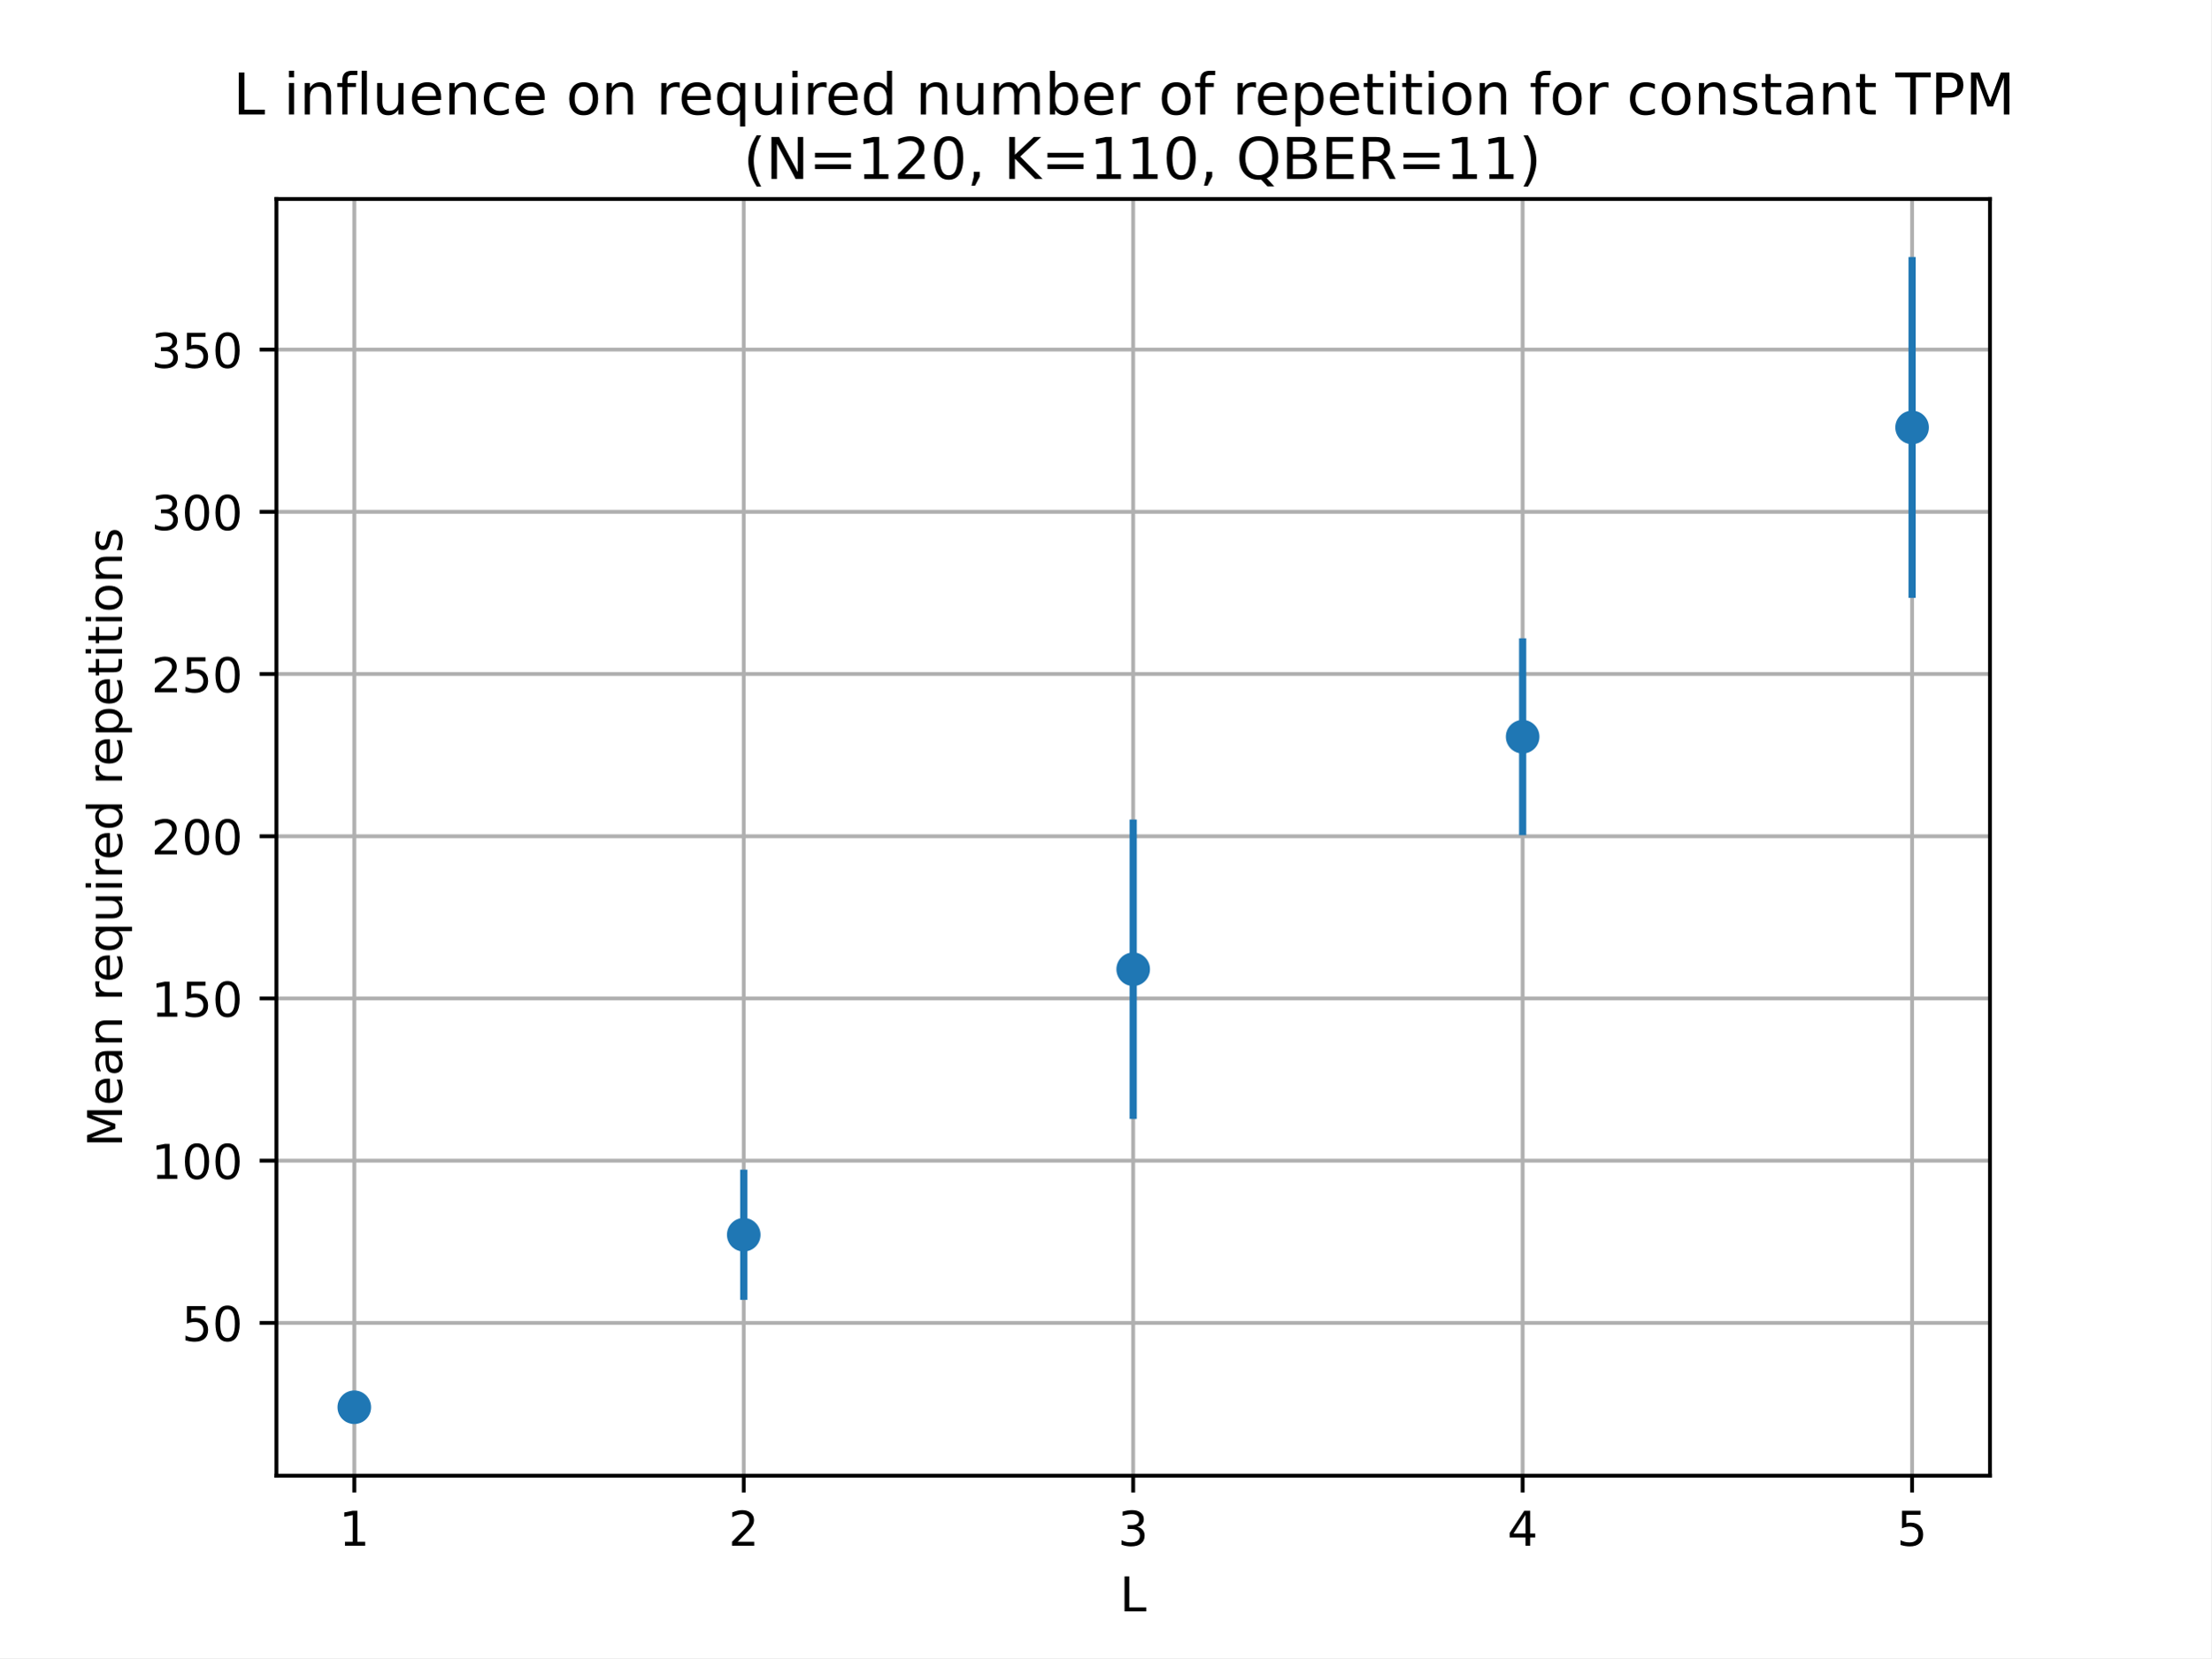
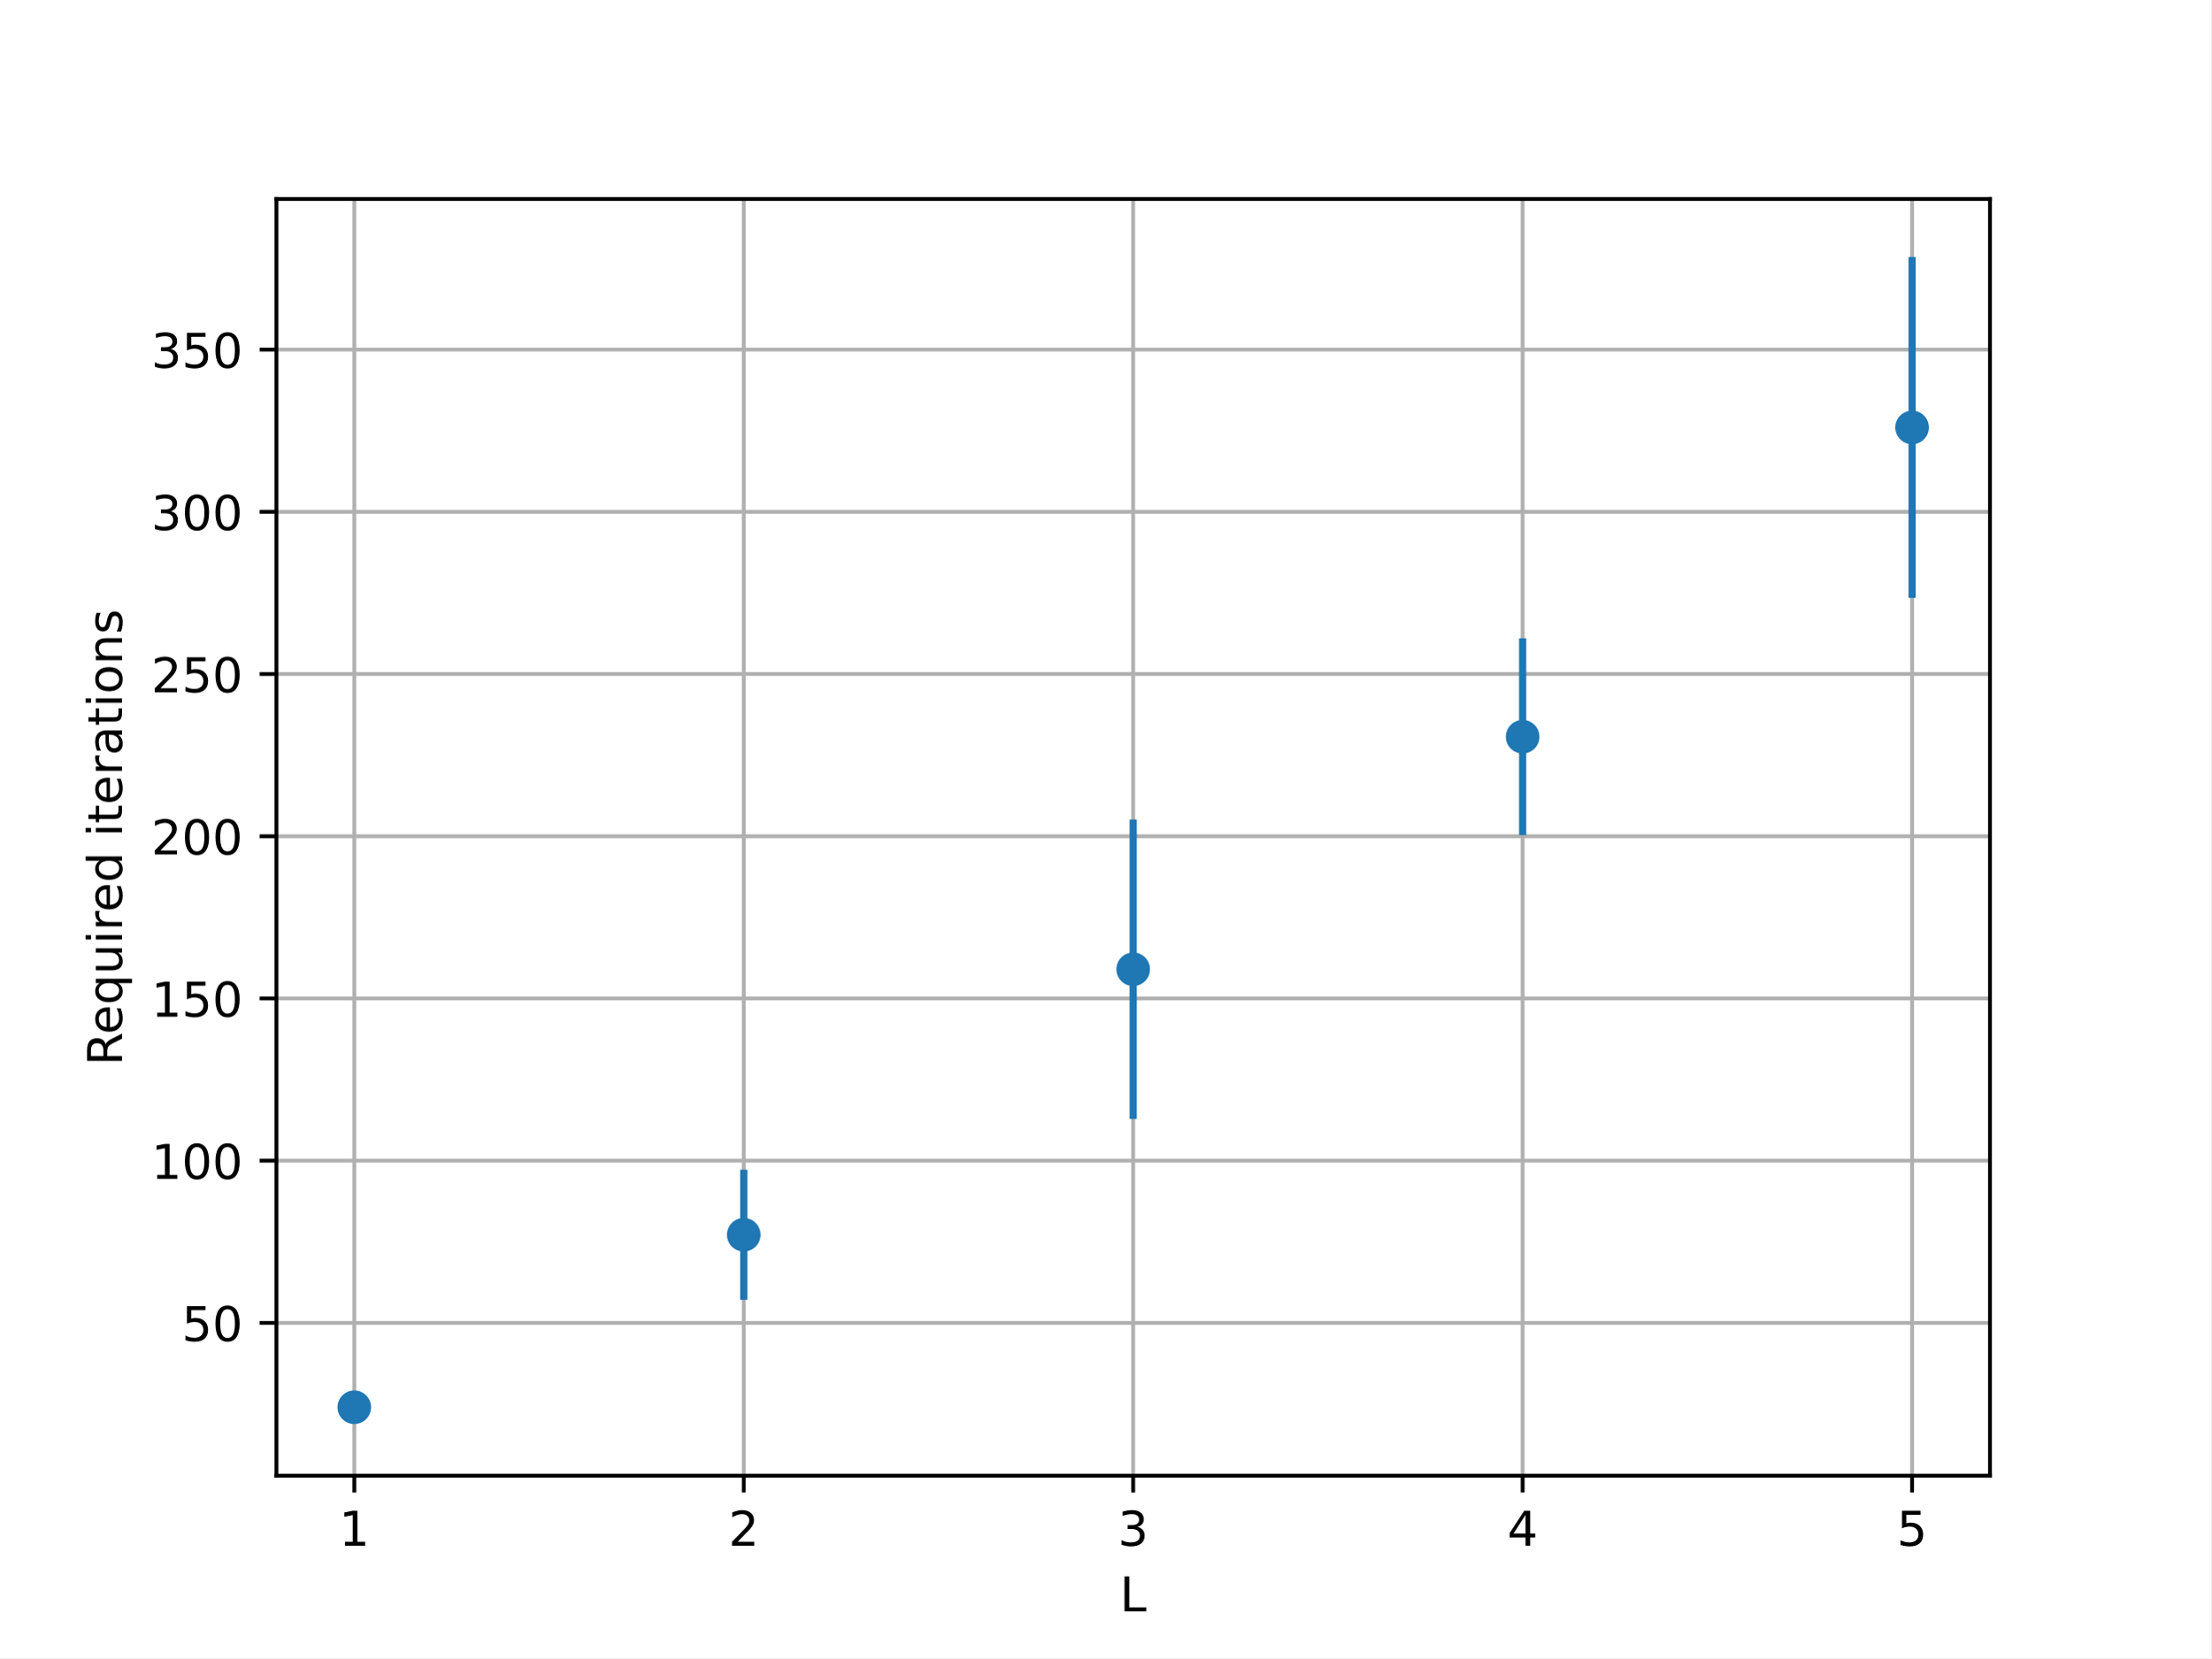
<svg xmlns="http://www.w3.org/2000/svg" xmlns:xlink="http://www.w3.org/1999/xlink" width="460.8pt" height="345.6pt" viewBox="0 0 460.8 345.6" version="1.1">
  <defs>
    <style type="text/css">*{stroke-linejoin: round; stroke-linecap: butt}</style>
  </defs>
  <g id="figure_1">
    <g id="patch_1">
      <path d="M 0 345.6  L 460.8 345.6  L 460.8 0  L 0 0  z " style="fill: #ffffff" />
    </g>
    <g id="axes_1">
      <g id="patch_2">
        <path d="M 57.6 307.584  L 414.72 307.584  L 414.72 41.472  L 57.6 41.472  z " style="fill: #ffffff" />
      </g>
      <g id="matplotlib.axis_1">
        <g id="xtick_1">
          <g id="line2d_1">
-             <path d="M 73.833 307.584  L 73.833 41.472  " clip-path="url(#p31b4a64443)" style="fill: none; stroke: #b0b0b0; stroke-width: 0.8; stroke-linecap: square" />
+             <path d="M 73.833 307.584  L 73.833 41.472  " clip-path="url(#pf24ffb2726)" style="fill: none; stroke: #b0b0b0; stroke-width: 0.8; stroke-linecap: square" />
          </g>
          <g id="line2d_2">
            <defs>
-               <path id="m2c2aa62667" d="M 0 0  L 0 3.5  " style="stroke: #000000; stroke-width: 0.8" />
+               <path id="mcc4c181a93" d="M 0 0  L 0 3.5  " style="stroke: #000000; stroke-width: 0.8" />
            </defs>
            <g>
-               <use xlink:href="#m2c2aa62667" x="73.833" y="307.584" style="stroke: #000000; stroke-width: 0.8" />
+               <use xlink:href="#mcc4c181a93" x="73.833" y="307.584" style="stroke: #000000; stroke-width: 0.8" />
            </g>
          </g>
          <g id="text_1">
            <g transform="translate(70.65148 322.1824)scale(0.1 -0.1)">
              <defs>
                <path id="DejaVuSans-31" d="M 794 531  L 1825 531  L 1825 4091  L 703 3866  L 703 4441  L 1819 4666  L 2450 4666  L 2450 531  L 3481 531  L 3481 0  L 794 0  L 794 531  z " transform="scale(0.015625)" />
              </defs>
              <use xlink:href="#DejaVuSans-31" />
            </g>
          </g>
        </g>
        <g id="xtick_2">
          <g id="line2d_3">
-             <path d="M 154.996 307.584  L 154.996 41.472  " clip-path="url(#p31b4a64443)" style="fill: none; stroke: #b0b0b0; stroke-width: 0.8; stroke-linecap: square" />
+             <path d="M 154.996 307.584  L 154.996 41.472  " clip-path="url(#pf24ffb2726)" style="fill: none; stroke: #b0b0b0; stroke-width: 0.8; stroke-linecap: square" />
          </g>
          <g id="line2d_4">
            <g>
-               <use xlink:href="#m2c2aa62667" x="154.996" y="307.584" style="stroke: #000000; stroke-width: 0.8" />
+               <use xlink:href="#mcc4c181a93" x="154.996" y="307.584" style="stroke: #000000; stroke-width: 0.8" />
            </g>
          </g>
          <g id="text_2">
            <g transform="translate(151.8151 322.1824)scale(0.1 -0.1)">
              <defs>
                <path id="DejaVuSans-32" d="M 1228 531  L 3431 531  L 3431 0  L 469 0  L 469 531  Q 828 903 1448 1529  Q 2069 2156 2228 2338  Q 2531 2678 2651 2914  Q 2772 3150 2772 3378  Q 2772 3750 2511 3984  Q 2250 4219 1831 4219  Q 1534 4219 1204 4116  Q 875 4013 500 3803  L 500 4441  Q 881 4594 1212 4672  Q 1544 4750 1819 4750  Q 2544 4750 2975 4387  Q 3406 4025 3406 3419  Q 3406 3131 3298 2873  Q 3191 2616 2906 2266  Q 2828 2175 2409 1742  Q 1991 1309 1228 531  z " transform="scale(0.015625)" />
              </defs>
              <use xlink:href="#DejaVuSans-32" />
            </g>
          </g>
        </g>
        <g id="xtick_3">
          <g id="line2d_5">
-             <path d="M 236.16 307.584  L 236.16 41.472  " clip-path="url(#p31b4a64443)" style="fill: none; stroke: #b0b0b0; stroke-width: 0.8; stroke-linecap: square" />
+             <path d="M 236.16 307.584  L 236.16 41.472  " clip-path="url(#pf24ffb2726)" style="fill: none; stroke: #b0b0b0; stroke-width: 0.8; stroke-linecap: square" />
          </g>
          <g id="line2d_6">
            <g>
-               <use xlink:href="#m2c2aa62667" x="236.16" y="307.584" style="stroke: #000000; stroke-width: 0.8" />
+               <use xlink:href="#mcc4c181a93" x="236.16" y="307.584" style="stroke: #000000; stroke-width: 0.8" />
            </g>
          </g>
          <g id="text_3">
            <g transform="translate(232.9787 322.1824)scale(0.1 -0.1)">
              <defs>
                <path id="DejaVuSans-33" d="M 2597 2516  Q 3050 2419 3304 2112  Q 3559 1806 3559 1356  Q 3559 666 3084 287  Q 2609 -91 1734 -91  Q 1441 -91 1130 -33  Q 819 25 488 141  L 488 750  Q 750 597 1062 519  Q 1375 441 1716 441  Q 2309 441 2620 675  Q 2931 909 2931 1356  Q 2931 1769 2642 2001  Q 2353 2234 1838 2234  L 1294 2234  L 1294 2753  L 1863 2753  Q 2328 2753 2575 2939  Q 2822 3125 2822 3475  Q 2822 3834 2567 4026  Q 2313 4219 1838 4219  Q 1578 4219 1281 4162  Q 984 4106 628 3988  L 628 4550  Q 988 4650 1302 4700  Q 1616 4750 1894 4750  Q 2613 4750 3031 4423  Q 3450 4097 3450 3541  Q 3450 3153 3228 2886  Q 3006 2619 2597 2516  z " transform="scale(0.015625)" />
              </defs>
              <use xlink:href="#DejaVuSans-33" />
            </g>
          </g>
        </g>
        <g id="xtick_4">
          <g id="line2d_7">
-             <path d="M 317.324 307.584  L 317.324 41.472  " clip-path="url(#p31b4a64443)" style="fill: none; stroke: #b0b0b0; stroke-width: 0.8; stroke-linecap: square" />
+             <path d="M 317.324 307.584  L 317.324 41.472  " clip-path="url(#pf24ffb2726)" style="fill: none; stroke: #b0b0b0; stroke-width: 0.8; stroke-linecap: square" />
          </g>
          <g id="line2d_8">
            <g>
-               <use xlink:href="#m2c2aa62667" x="317.324" y="307.584" style="stroke: #000000; stroke-width: 0.8" />
+               <use xlink:href="#mcc4c181a93" x="317.324" y="307.584" style="stroke: #000000; stroke-width: 0.8" />
            </g>
          </g>
          <g id="text_4">
            <g transform="translate(314.1424 322.1824)scale(0.1 -0.1)">
              <defs>
                <path id="DejaVuSans-34" d="M 2419 4116  L 825 1625  L 2419 1625  L 2419 4116  z M 2253 4666  L 3047 4666  L 3047 1625  L 3713 1625  L 3713 1100  L 3047 1100  L 3047 0  L 2419 0  L 2419 1100  L 313 1100  L 313 1709  L 2253 4666  z " transform="scale(0.015625)" />
              </defs>
              <use xlink:href="#DejaVuSans-34" />
            </g>
          </g>
        </g>
        <g id="xtick_5">
          <g id="line2d_9">
-             <path d="M 398.487 307.584  L 398.487 41.472  " clip-path="url(#p31b4a64443)" style="fill: none; stroke: #b0b0b0; stroke-width: 0.8; stroke-linecap: square" />
+             <path d="M 398.487 307.584  L 398.487 41.472  " clip-path="url(#pf24ffb2726)" style="fill: none; stroke: #b0b0b0; stroke-width: 0.8; stroke-linecap: square" />
          </g>
          <g id="line2d_10">
            <g>
-               <use xlink:href="#m2c2aa62667" x="398.487" y="307.584" style="stroke: #000000; stroke-width: 0.8" />
+               <use xlink:href="#mcc4c181a93" x="398.487" y="307.584" style="stroke: #000000; stroke-width: 0.8" />
            </g>
          </g>
          <g id="text_5">
            <g transform="translate(395.306 322.1824)scale(0.1 -0.1)">
              <defs>
                <path id="DejaVuSans-35" d="M 691 4666  L 3169 4666  L 3169 4134  L 1269 4134  L 1269 2991  Q 1406 3038 1543 3061  Q 1681 3084 1819 3084  Q 2600 3084 3056 2656  Q 3513 2228 3513 1497  Q 3513 744 3044 326  Q 2575 -91 1722 -91  Q 1428 -91 1123 -41  Q 819 9 494 109  L 494 744  Q 775 591 1075 516  Q 1375 441 1709 441  Q 2250 441 2565 725  Q 2881 1009 2881 1497  Q 2881 1984 2565 2268  Q 2250 2553 1709 2553  Q 1456 2553 1204 2497  Q 953 2441 691 2322  L 691 4666  z " transform="scale(0.015625)" />
              </defs>
              <use xlink:href="#DejaVuSans-35" />
            </g>
          </g>
        </g>
        <g id="text_6">
          <g transform="translate(233.3741 335.8606)scale(0.1 -0.1)">
            <defs>
              <path id="DejaVuSans-4c" d="M 628 4666  L 1259 4666  L 1259 531  L 3531 531  L 3531 0  L 628 0  L 628 4666  z " transform="scale(0.015625)" />
            </defs>
            <use xlink:href="#DejaVuSans-4c" />
          </g>
        </g>
      </g>
      <g id="matplotlib.axis_2">
        <g id="ytick_1">
          <g id="line2d_11">
-             <path d="M 57.6 275.732  L 414.72 275.732  " clip-path="url(#p31b4a64443)" style="fill: none; stroke: #b0b0b0; stroke-width: 0.8; stroke-linecap: square" />
+             <path d="M 57.6 275.732  L 414.72 275.732  " clip-path="url(#pf24ffb2726)" style="fill: none; stroke: #b0b0b0; stroke-width: 0.8; stroke-linecap: square" />
          </g>
          <g id="line2d_12">
            <defs>
-               <path id="m73353521d5" d="M 0 0  L -3.5 0  " style="stroke: #000000; stroke-width: 0.8" />
+               <path id="mb143ea17fd" d="M 0 0  L -3.5 0  " style="stroke: #000000; stroke-width: 0.8" />
            </defs>
            <g>
-               <use xlink:href="#m73353521d5" x="57.6" y="275.732" style="stroke: #000000; stroke-width: 0.8" />
+               <use xlink:href="#mb143ea17fd" x="57.6" y="275.732" style="stroke: #000000; stroke-width: 0.8" />
            </g>
          </g>
          <g id="text_7">
            <g transform="translate(37.875 279.5312)scale(0.1 -0.1)">
              <defs>
                <path id="DejaVuSans-30" d="M 2034 4250  Q 1547 4250 1301 3770  Q 1056 3291 1056 2328  Q 1056 1369 1301 889  Q 1547 409 2034 409  Q 2525 409 2770 889  Q 3016 1369 3016 2328  Q 3016 3291 2770 3770  Q 2525 4250 2034 4250  z M 2034 4750  Q 2819 4750 3233 4129  Q 3647 3509 3647 2328  Q 3647 1150 3233 529  Q 2819 -91 2034 -91  Q 1250 -91 836 529  Q 422 1150 422 2328  Q 422 3509 836 4129  Q 1250 4750 2034 4750  z " transform="scale(0.015625)" />
              </defs>
              <use xlink:href="#DejaVuSans-35" />
              <use xlink:href="#DejaVuSans-30" x="63.623" />
            </g>
          </g>
        </g>
        <g id="ytick_2">
          <g id="line2d_13">
-             <path d="M 57.6 241.92  L 414.72 241.92  " clip-path="url(#p31b4a64443)" style="fill: none; stroke: #b0b0b0; stroke-width: 0.8; stroke-linecap: square" />
+             <path d="M 57.6 241.92  L 414.72 241.92  " clip-path="url(#pf24ffb2726)" style="fill: none; stroke: #b0b0b0; stroke-width: 0.8; stroke-linecap: square" />
          </g>
          <g id="line2d_14">
            <g>
-               <use xlink:href="#m73353521d5" x="57.6" y="241.92" style="stroke: #000000; stroke-width: 0.8" />
+               <use xlink:href="#mb143ea17fd" x="57.6" y="241.92" style="stroke: #000000; stroke-width: 0.8" />
            </g>
          </g>
          <g id="text_8">
            <g transform="translate(31.5125 245.7193)scale(0.1 -0.1)">
              <use xlink:href="#DejaVuSans-31" />
              <use xlink:href="#DejaVuSans-30" x="63.623" />
              <use xlink:href="#DejaVuSans-30" x="127.246" />
            </g>
          </g>
        </g>
        <g id="ytick_3">
          <g id="line2d_15">
-             <path d="M 57.6 208.108  L 414.72 208.108  " clip-path="url(#p31b4a64443)" style="fill: none; stroke: #b0b0b0; stroke-width: 0.8; stroke-linecap: square" />
+             <path d="M 57.6 208.108  L 414.72 208.108  " clip-path="url(#pf24ffb2726)" style="fill: none; stroke: #b0b0b0; stroke-width: 0.8; stroke-linecap: square" />
          </g>
          <g id="line2d_16">
            <g>
-               <use xlink:href="#m73353521d5" x="57.6" y="208.108" style="stroke: #000000; stroke-width: 0.8" />
+               <use xlink:href="#mb143ea17fd" x="57.6" y="208.108" style="stroke: #000000; stroke-width: 0.8" />
            </g>
          </g>
          <g id="text_9">
            <g transform="translate(31.5125 211.9074)scale(0.1 -0.1)">
              <use xlink:href="#DejaVuSans-31" />
              <use xlink:href="#DejaVuSans-35" x="63.623" />
              <use xlink:href="#DejaVuSans-30" x="127.246" />
            </g>
          </g>
        </g>
        <g id="ytick_4">
          <g id="line2d_17">
-             <path d="M 57.6 174.296  L 414.72 174.296  " clip-path="url(#p31b4a64443)" style="fill: none; stroke: #b0b0b0; stroke-width: 0.8; stroke-linecap: square" />
+             <path d="M 57.6 174.296  L 414.72 174.296  " clip-path="url(#pf24ffb2726)" style="fill: none; stroke: #b0b0b0; stroke-width: 0.8; stroke-linecap: square" />
          </g>
          <g id="line2d_18">
            <g>
-               <use xlink:href="#m73353521d5" x="57.6" y="174.296" style="stroke: #000000; stroke-width: 0.8" />
+               <use xlink:href="#mb143ea17fd" x="57.6" y="174.296" style="stroke: #000000; stroke-width: 0.8" />
            </g>
          </g>
          <g id="text_10">
            <g transform="translate(31.5125 178.0955)scale(0.1 -0.1)">
              <use xlink:href="#DejaVuSans-32" />
              <use xlink:href="#DejaVuSans-30" x="63.623" />
              <use xlink:href="#DejaVuSans-30" x="127.246" />
            </g>
          </g>
        </g>
        <g id="ytick_5">
          <g id="line2d_19">
-             <path d="M 57.6 140.484  L 414.72 140.484  " clip-path="url(#p31b4a64443)" style="fill: none; stroke: #b0b0b0; stroke-width: 0.8; stroke-linecap: square" />
+             <path d="M 57.6 140.484  L 414.72 140.484  " clip-path="url(#pf24ffb2726)" style="fill: none; stroke: #b0b0b0; stroke-width: 0.8; stroke-linecap: square" />
          </g>
          <g id="line2d_20">
            <g>
-               <use xlink:href="#m73353521d5" x="57.6" y="140.484" style="stroke: #000000; stroke-width: 0.8" />
+               <use xlink:href="#mb143ea17fd" x="57.6" y="140.484" style="stroke: #000000; stroke-width: 0.8" />
            </g>
          </g>
          <g id="text_11">
            <g transform="translate(31.5125 144.2836)scale(0.1 -0.1)">
              <use xlink:href="#DejaVuSans-32" />
              <use xlink:href="#DejaVuSans-35" x="63.623" />
              <use xlink:href="#DejaVuSans-30" x="127.246" />
            </g>
          </g>
        </g>
        <g id="ytick_6">
          <g id="line2d_21">
-             <path d="M 57.6 106.673  L 414.72 106.673  " clip-path="url(#p31b4a64443)" style="fill: none; stroke: #b0b0b0; stroke-width: 0.8; stroke-linecap: square" />
+             <path d="M 57.6 106.673  L 414.72 106.673  " clip-path="url(#pf24ffb2726)" style="fill: none; stroke: #b0b0b0; stroke-width: 0.8; stroke-linecap: square" />
          </g>
          <g id="line2d_22">
            <g>
-               <use xlink:href="#m73353521d5" x="57.6" y="106.673" style="stroke: #000000; stroke-width: 0.8" />
+               <use xlink:href="#mb143ea17fd" x="57.6" y="106.673" style="stroke: #000000; stroke-width: 0.8" />
            </g>
          </g>
          <g id="text_12">
            <g transform="translate(31.5125 110.4717)scale(0.1 -0.1)">
              <use xlink:href="#DejaVuSans-33" />
              <use xlink:href="#DejaVuSans-30" x="63.623" />
              <use xlink:href="#DejaVuSans-30" x="127.246" />
            </g>
          </g>
        </g>
        <g id="ytick_7">
          <g id="line2d_23">
-             <path d="M 57.6 72.861  L 414.72 72.861  " clip-path="url(#p31b4a64443)" style="fill: none; stroke: #b0b0b0; stroke-width: 0.8; stroke-linecap: square" />
+             <path d="M 57.6 72.861  L 414.72 72.861  " clip-path="url(#pf24ffb2726)" style="fill: none; stroke: #b0b0b0; stroke-width: 0.8; stroke-linecap: square" />
          </g>
          <g id="line2d_24">
            <g>
-               <use xlink:href="#m73353521d5" x="57.6" y="72.861" style="stroke: #000000; stroke-width: 0.8" />
+               <use xlink:href="#mb143ea17fd" x="57.6" y="72.861" style="stroke: #000000; stroke-width: 0.8" />
            </g>
          </g>
          <g id="text_13">
            <g transform="translate(31.5125 76.65985)scale(0.1 -0.1)">
              <use xlink:href="#DejaVuSans-33" />
              <use xlink:href="#DejaVuSans-35" x="63.623" />
              <use xlink:href="#DejaVuSans-30" x="127.246" />
            </g>
          </g>
        </g>
        <g id="text_14">
-           <g transform="translate(25.43281 239.0764)rotate(-90)scale(0.1 -0.1)">
+           <g transform="translate(25.43281 222.096)rotate(-90)scale(0.1 -0.1)">
            <defs>
-               <path id="DejaVuSans-4d" d="M 628 4666  L 1569 4666  L 2759 1491  L 3956 4666  L 4897 4666  L 4897 0  L 4281 0  L 4281 4097  L 3078 897  L 2444 897  L 1241 4097  L 1241 0  L 628 0  L 628 4666  z " transform="scale(0.015625)" />
+               <path id="DejaVuSans-52" d="M 2841 2188  Q 3044 2119 3236 1894  Q 3428 1669 3622 1275  L 4263 0  L 3584 0  L 2988 1197  Q 2756 1666 2539 1819  Q 2322 1972 1947 1972  L 1259 1972  L 1259 0  L 628 0  L 628 4666  L 2053 4666  Q 2853 4666 3247 4331  Q 3641 3997 3641 3322  Q 3641 2881 3436 2590  Q 3231 2300 2841 2188  z M 1259 4147  L 1259 2491  L 2053 2491  Q 2509 2491 2742 2702  Q 2975 2913 2975 3322  Q 2975 3731 2742 3939  Q 2509 4147 2053 4147  L 1259 4147  z " transform="scale(0.015625)" />
              <path id="DejaVuSans-65" d="M 3597 1894  L 3597 1613  L 953 1613  Q 991 1019 1311 708  Q 1631 397 2203 397  Q 2534 397 2845 478  Q 3156 559 3463 722  L 3463 178  Q 3153 47 2828 -22  Q 2503 -91 2169 -91  Q 1331 -91 842 396  Q 353 884 353 1716  Q 353 2575 817 3079  Q 1281 3584 2069 3584  Q 2775 3584 3186 3129  Q 3597 2675 3597 1894  z M 3022 2063  Q 3016 2534 2758 2815  Q 2500 3097 2075 3097  Q 1594 3097 1305 2825  Q 1016 2553 972 2059  L 3022 2063  z " transform="scale(0.015625)" />
-               <path id="DejaVuSans-61" d="M 2194 1759  Q 1497 1759 1228 1600  Q 959 1441 959 1056  Q 959 750 1161 570  Q 1363 391 1709 391  Q 2188 391 2477 730  Q 2766 1069 2766 1631  L 2766 1759  L 2194 1759  z M 3341 1997  L 3341 0  L 2766 0  L 2766 531  Q 2569 213 2275 61  Q 1981 -91 1556 -91  Q 1019 -91 701 211  Q 384 513 384 1019  Q 384 1609 779 1909  Q 1175 2209 1959 2209  L 2766 2209  L 2766 2266  Q 2766 2663 2505 2880  Q 2244 3097 1772 3097  Q 1472 3097 1187 3025  Q 903 2953 641 2809  L 641 3341  Q 956 3463 1253 3523  Q 1550 3584 1831 3584  Q 2591 3584 2966 3190  Q 3341 2797 3341 1997  z " transform="scale(0.015625)" />
-               <path id="DejaVuSans-6e" d="M 3513 2113  L 3513 0  L 2938 0  L 2938 2094  Q 2938 2591 2744 2837  Q 2550 3084 2163 3084  Q 1697 3084 1428 2787  Q 1159 2491 1159 1978  L 1159 0  L 581 0  L 581 3500  L 1159 3500  L 1159 2956  Q 1366 3272 1645 3428  Q 1925 3584 2291 3584  Q 2894 3584 3203 3211  Q 3513 2838 3513 2113  z " transform="scale(0.015625)" />
-               <path id="DejaVuSans-20" transform="scale(0.015625)" />
-               <path id="DejaVuSans-72" d="M 2631 2963  Q 2534 3019 2420 3045  Q 2306 3072 2169 3072  Q 1681 3072 1420 2755  Q 1159 2438 1159 1844  L 1159 0  L 581 0  L 581 3500  L 1159 3500  L 1159 2956  Q 1341 3275 1631 3429  Q 1922 3584 2338 3584  Q 2397 3584 2469 3576  Q 2541 3569 2628 3553  L 2631 2963  z " transform="scale(0.015625)" />
              <path id="DejaVuSans-71" d="M 947 1747  Q 947 1113 1208 752  Q 1469 391 1925 391  Q 2381 391 2643 752  Q 2906 1113 2906 1747  Q 2906 2381 2643 2742  Q 2381 3103 1925 3103  Q 1469 3103 1208 2742  Q 947 2381 947 1747  z M 2906 525  Q 2725 213 2448 61  Q 2172 -91 1784 -91  Q 1150 -91 751 415  Q 353 922 353 1747  Q 353 2572 751 3078  Q 1150 3584 1784 3584  Q 2172 3584 2448 3432  Q 2725 3281 2906 2969  L 2906 3500  L 3481 3500  L 3481 -1331  L 2906 -1331  L 2906 525  z " transform="scale(0.015625)" />
              <path id="DejaVuSans-75" d="M 544 1381  L 544 3500  L 1119 3500  L 1119 1403  Q 1119 906 1312 657  Q 1506 409 1894 409  Q 2359 409 2629 706  Q 2900 1003 2900 1516  L 2900 3500  L 3475 3500  L 3475 0  L 2900 0  L 2900 538  Q 2691 219 2414 64  Q 2138 -91 1772 -91  Q 1169 -91 856 284  Q 544 659 544 1381  z M 1991 3584  L 1991 3584  z " transform="scale(0.015625)" />
              <path id="DejaVuSans-69" d="M 603 3500  L 1178 3500  L 1178 0  L 603 0  L 603 3500  z M 603 4863  L 1178 4863  L 1178 4134  L 603 4134  L 603 4863  z " transform="scale(0.015625)" />
+               <path id="DejaVuSans-72" d="M 2631 2963  Q 2534 3019 2420 3045  Q 2306 3072 2169 3072  Q 1681 3072 1420 2755  Q 1159 2438 1159 1844  L 1159 0  L 581 0  L 581 3500  L 1159 3500  L 1159 2956  Q 1341 3275 1631 3429  Q 1922 3584 2338 3584  Q 2397 3584 2469 3576  Q 2541 3569 2628 3553  L 2631 2963  z " transform="scale(0.015625)" />
              <path id="DejaVuSans-64" d="M 2906 2969  L 2906 4863  L 3481 4863  L 3481 0  L 2906 0  L 2906 525  Q 2725 213 2448 61  Q 2172 -91 1784 -91  Q 1150 -91 751 415  Q 353 922 353 1747  Q 353 2572 751 3078  Q 1150 3584 1784 3584  Q 2172 3584 2448 3432  Q 2725 3281 2906 2969  z M 947 1747  Q 947 1113 1208 752  Q 1469 391 1925 391  Q 2381 391 2643 752  Q 2906 1113 2906 1747  Q 2906 2381 2643 2742  Q 2381 3103 1925 3103  Q 1469 3103 1208 2742  Q 947 2381 947 1747  z " transform="scale(0.015625)" />
-               <path id="DejaVuSans-70" d="M 1159 525  L 1159 -1331  L 581 -1331  L 581 3500  L 1159 3500  L 1159 2969  Q 1341 3281 1617 3432  Q 1894 3584 2278 3584  Q 2916 3584 3314 3078  Q 3713 2572 3713 1747  Q 3713 922 3314 415  Q 2916 -91 2278 -91  Q 1894 -91 1617 61  Q 1341 213 1159 525  z M 3116 1747  Q 3116 2381 2855 2742  Q 2594 3103 2138 3103  Q 1681 3103 1420 2742  Q 1159 2381 1159 1747  Q 1159 1113 1420 752  Q 1681 391 2138 391  Q 2594 391 2855 752  Q 3116 1113 3116 1747  z " transform="scale(0.015625)" />
+               <path id="DejaVuSans-20" transform="scale(0.015625)" />
              <path id="DejaVuSans-74" d="M 1172 4494  L 1172 3500  L 2356 3500  L 2356 3053  L 1172 3053  L 1172 1153  Q 1172 725 1289 603  Q 1406 481 1766 481  L 2356 481  L 2356 0  L 1766 0  Q 1100 0 847 248  Q 594 497 594 1153  L 594 3053  L 172 3053  L 172 3500  L 594 3500  L 594 4494  L 1172 4494  z " transform="scale(0.015625)" />
+               <path id="DejaVuSans-61" d="M 2194 1759  Q 1497 1759 1228 1600  Q 959 1441 959 1056  Q 959 750 1161 570  Q 1363 391 1709 391  Q 2188 391 2477 730  Q 2766 1069 2766 1631  L 2766 1759  L 2194 1759  z M 3341 1997  L 3341 0  L 2766 0  L 2766 531  Q 2569 213 2275 61  Q 1981 -91 1556 -91  Q 1019 -91 701 211  Q 384 513 384 1019  Q 384 1609 779 1909  Q 1175 2209 1959 2209  L 2766 2209  L 2766 2266  Q 2766 2663 2505 2880  Q 2244 3097 1772 3097  Q 1472 3097 1187 3025  Q 903 2953 641 2809  L 641 3341  Q 956 3463 1253 3523  Q 1550 3584 1831 3584  Q 2591 3584 2966 3190  Q 3341 2797 3341 1997  z " transform="scale(0.015625)" />
              <path id="DejaVuSans-6f" d="M 1959 3097  Q 1497 3097 1228 2736  Q 959 2375 959 1747  Q 959 1119 1226 758  Q 1494 397 1959 397  Q 2419 397 2687 759  Q 2956 1122 2956 1747  Q 2956 2369 2687 2733  Q 2419 3097 1959 3097  z M 1959 3584  Q 2709 3584 3137 3096  Q 3566 2609 3566 1747  Q 3566 888 3137 398  Q 2709 -91 1959 -91  Q 1206 -91 779 398  Q 353 888 353 1747  Q 353 2609 779 3096  Q 1206 3584 1959 3584  z " transform="scale(0.015625)" />
+               <path id="DejaVuSans-6e" d="M 3513 2113  L 3513 0  L 2938 0  L 2938 2094  Q 2938 2591 2744 2837  Q 2550 3084 2163 3084  Q 1697 3084 1428 2787  Q 1159 2491 1159 1978  L 1159 0  L 581 0  L 581 3500  L 1159 3500  L 1159 2956  Q 1366 3272 1645 3428  Q 1925 3584 2291 3584  Q 2894 3584 3203 3211  Q 3513 2838 3513 2113  z " transform="scale(0.015625)" />
              <path id="DejaVuSans-73" d="M 2834 3397  L 2834 2853  Q 2591 2978 2328 3040  Q 2066 3103 1784 3103  Q 1356 3103 1142 2972  Q 928 2841 928 2578  Q 928 2378 1081 2264  Q 1234 2150 1697 2047  L 1894 2003  Q 2506 1872 2764 1633  Q 3022 1394 3022 966  Q 3022 478 2636 193  Q 2250 -91 1575 -91  Q 1294 -91 989 -36  Q 684 19 347 128  L 347 722  Q 666 556 975 473  Q 1284 391 1588 391  Q 1994 391 2212 530  Q 2431 669 2431 922  Q 2431 1156 2273 1281  Q 2116 1406 1581 1522  L 1381 1569  Q 847 1681 609 1914  Q 372 2147 372 2553  Q 372 3047 722 3315  Q 1072 3584 1716 3584  Q 2034 3584 2315 3537  Q 2597 3491 2834 3397  z " transform="scale(0.015625)" />
            </defs>
-             <use xlink:href="#DejaVuSans-4d" />
-             <use xlink:href="#DejaVuSans-65" x="86.279" />
-             <use xlink:href="#DejaVuSans-61" x="147.803" />
-             <use xlink:href="#DejaVuSans-6e" x="209.082" />
-             <use xlink:href="#DejaVuSans-20" x="272.461" />
-             <use xlink:href="#DejaVuSans-72" x="304.248" />
-             <use xlink:href="#DejaVuSans-65" x="343.111" />
-             <use xlink:href="#DejaVuSans-71" x="404.635" />
-             <use xlink:href="#DejaVuSans-75" x="468.111" />
-             <use xlink:href="#DejaVuSans-69" x="531.49" />
-             <use xlink:href="#DejaVuSans-72" x="559.273" />
-             <use xlink:href="#DejaVuSans-65" x="598.137" />
-             <use xlink:href="#DejaVuSans-64" x="659.66" />
-             <use xlink:href="#DejaVuSans-20" x="723.137" />
-             <use xlink:href="#DejaVuSans-72" x="754.924" />
-             <use xlink:href="#DejaVuSans-65" x="793.787" />
-             <use xlink:href="#DejaVuSans-70" x="855.311" />
-             <use xlink:href="#DejaVuSans-65" x="918.787" />
-             <use xlink:href="#DejaVuSans-74" x="980.311" />
-             <use xlink:href="#DejaVuSans-69" x="1019.52" />
-             <use xlink:href="#DejaVuSans-74" x="1047.303" />
-             <use xlink:href="#DejaVuSans-69" x="1086.512" />
-             <use xlink:href="#DejaVuSans-6f" x="1114.295" />
-             <use xlink:href="#DejaVuSans-6e" x="1175.477" />
-             <use xlink:href="#DejaVuSans-73" x="1238.855" />
+             <use xlink:href="#DejaVuSans-52" />
+             <use xlink:href="#DejaVuSans-65" x="64.982" />
+             <use xlink:href="#DejaVuSans-71" x="126.506" />
+             <use xlink:href="#DejaVuSans-75" x="189.982" />
+             <use xlink:href="#DejaVuSans-69" x="253.361" />
+             <use xlink:href="#DejaVuSans-72" x="281.145" />
+             <use xlink:href="#DejaVuSans-65" x="320.008" />
+             <use xlink:href="#DejaVuSans-64" x="381.531" />
+             <use xlink:href="#DejaVuSans-20" x="445.008" />
+             <use xlink:href="#DejaVuSans-69" x="476.795" />
+             <use xlink:href="#DejaVuSans-74" x="504.578" />
+             <use xlink:href="#DejaVuSans-65" x="543.787" />
+             <use xlink:href="#DejaVuSans-72" x="605.311" />
+             <use xlink:href="#DejaVuSans-61" x="646.424" />
+             <use xlink:href="#DejaVuSans-74" x="707.703" />
+             <use xlink:href="#DejaVuSans-69" x="746.912" />
+             <use xlink:href="#DejaVuSans-6f" x="774.695" />
+             <use xlink:href="#DejaVuSans-6e" x="835.877" />
+             <use xlink:href="#DejaVuSans-73" x="899.256" />
          </g>
        </g>
      </g>
      <g id="LineCollection_1">
-         <path d="M 73.833 295.488  L 73.833 291.14  " clip-path="url(#p31b4a64443)" style="fill: none; stroke: #1f77b4; stroke-width: 1.5" />
-         <path d="M 154.996 270.927  L 154.996 243.794  " clip-path="url(#p31b4a64443)" style="fill: none; stroke: #1f77b4; stroke-width: 1.5" />
-         <path d="M 236.16 233.227  L 236.16 170.817  " clip-path="url(#p31b4a64443)" style="fill: none; stroke: #1f77b4; stroke-width: 1.5" />
-         <path d="M 317.324 174.076  L 317.324 133.041  " clip-path="url(#p31b4a64443)" style="fill: none; stroke: #1f77b4; stroke-width: 1.5" />
-         <path d="M 398.487 124.613  L 398.487 53.568  " clip-path="url(#p31b4a64443)" style="fill: none; stroke: #1f77b4; stroke-width: 1.5" />
+         <path d="M 73.833 295.488  L 73.833 291.14  " clip-path="url(#pf24ffb2726)" style="fill: none; stroke: #1f77b4; stroke-width: 1.5" />
+         <path d="M 154.996 270.927  L 154.996 243.794  " clip-path="url(#pf24ffb2726)" style="fill: none; stroke: #1f77b4; stroke-width: 1.5" />
+         <path d="M 236.16 233.227  L 236.16 170.817  " clip-path="url(#pf24ffb2726)" style="fill: none; stroke: #1f77b4; stroke-width: 1.5" />
+         <path d="M 317.324 174.076  L 317.324 133.041  " clip-path="url(#pf24ffb2726)" style="fill: none; stroke: #1f77b4; stroke-width: 1.5" />
+         <path d="M 398.487 124.613  L 398.487 53.568  " clip-path="url(#pf24ffb2726)" style="fill: none; stroke: #1f77b4; stroke-width: 1.5" />
      </g>
      <g id="line2d_25">
        <defs>
-           <path id="mbaf9db2b42" d="M 0 3  C 0.796 3 1.559 2.684 2.121 2.121  C 2.684 1.559 3 0.796 3 0  C 3 -0.796 2.684 -1.559 2.121 -2.121  C 1.559 -2.684 0.796 -3 0 -3  C -0.796 -3 -1.559 -2.684 -2.121 -2.121  C -2.684 -1.559 -3 -0.796 -3 0  C -3 0.796 -2.684 1.559 -2.121 2.121  C -1.559 2.684 -0.796 3 0 3  z " style="stroke: #1f77b4" />
+           <path id="m39520e0592" d="M 0 3  C 0.796 3 1.559 2.684 2.121 2.121  C 2.684 1.559 3 0.796 3 0  C 3 -0.796 2.684 -1.559 2.121 -2.121  C 1.559 -2.684 0.796 -3 0 -3  C -0.796 -3 -1.559 -2.684 -2.121 -2.121  C -2.684 -1.559 -3 -0.796 -3 0  C -3 0.796 -2.684 1.559 -2.121 2.121  C -1.559 2.684 -0.796 3 0 3  z " style="stroke: #1f77b4" />
        </defs>
-         <g clip-path="url(#p31b4a64443)">
-           <use xlink:href="#mbaf9db2b42" x="73.833" y="293.314" style="fill: #1f77b4; stroke: #1f77b4" />
-           <use xlink:href="#mbaf9db2b42" x="154.996" y="257.361" style="fill: #1f77b4; stroke: #1f77b4" />
-           <use xlink:href="#mbaf9db2b42" x="236.16" y="202.022" style="fill: #1f77b4; stroke: #1f77b4" />
-           <use xlink:href="#mbaf9db2b42" x="317.324" y="153.558" style="fill: #1f77b4; stroke: #1f77b4" />
-           <use xlink:href="#mbaf9db2b42" x="398.487" y="89.09" style="fill: #1f77b4; stroke: #1f77b4" />
+         <g clip-path="url(#pf24ffb2726)">
+           <use xlink:href="#m39520e0592" x="73.833" y="293.314" style="fill: #1f77b4; stroke: #1f77b4" />
+           <use xlink:href="#m39520e0592" x="154.996" y="257.361" style="fill: #1f77b4; stroke: #1f77b4" />
+           <use xlink:href="#m39520e0592" x="236.16" y="202.022" style="fill: #1f77b4; stroke: #1f77b4" />
+           <use xlink:href="#m39520e0592" x="317.324" y="153.558" style="fill: #1f77b4; stroke: #1f77b4" />
+           <use xlink:href="#m39520e0592" x="398.487" y="89.09" style="fill: #1f77b4; stroke: #1f77b4" />
        </g>
      </g>
      <g id="patch_3">
        <path d="M 57.6 307.584  L 57.6 41.472  " style="fill: none; stroke: #000000; stroke-width: 0.8; stroke-linejoin: miter; stroke-linecap: square" />
      </g>
      <g id="patch_4">
        <path d="M 414.72 307.584  L 414.72 41.472  " style="fill: none; stroke: #000000; stroke-width: 0.8; stroke-linejoin: miter; stroke-linecap: square" />
      </g>
      <g id="patch_5">
        <path d="M 57.6 307.584  L 414.72 307.584  " style="fill: none; stroke: #000000; stroke-width: 0.8; stroke-linejoin: miter; stroke-linecap: square" />
      </g>
      <g id="patch_6">
        <path d="M 57.6 41.472  L 414.72 41.472  " style="fill: none; stroke: #000000; stroke-width: 0.8; stroke-linejoin: miter; stroke-linecap: square" />
-       </g>
-       <g id="text_15">
-         <g transform="translate(48.57563 23.85825)scale(0.12 -0.12)">
-           <defs>
-             <path id="DejaVuSans-66" d="M 2375 4863  L 2375 4384  L 1825 4384  Q 1516 4384 1395 4259  Q 1275 4134 1275 3809  L 1275 3500  L 2222 3500  L 2222 3053  L 1275 3053  L 1275 0  L 697 0  L 697 3053  L 147 3053  L 147 3500  L 697 3500  L 697 3744  Q 697 4328 969 4595  Q 1241 4863 1831 4863  L 2375 4863  z " transform="scale(0.015625)" />
-             <path id="DejaVuSans-6c" d="M 603 4863  L 1178 4863  L 1178 0  L 603 0  L 603 4863  z " transform="scale(0.015625)" />
-             <path id="DejaVuSans-63" d="M 3122 3366  L 3122 2828  Q 2878 2963 2633 3030  Q 2388 3097 2138 3097  Q 1578 3097 1268 2742  Q 959 2388 959 1747  Q 959 1106 1268 751  Q 1578 397 2138 397  Q 2388 397 2633 464  Q 2878 531 3122 666  L 3122 134  Q 2881 22 2623 -34  Q 2366 -91 2075 -91  Q 1284 -91 818 406  Q 353 903 353 1747  Q 353 2603 823 3093  Q 1294 3584 2113 3584  Q 2378 3584 2631 3529  Q 2884 3475 3122 3366  z " transform="scale(0.015625)" />
-             <path id="DejaVuSans-6d" d="M 3328 2828  Q 3544 3216 3844 3400  Q 4144 3584 4550 3584  Q 5097 3584 5394 3201  Q 5691 2819 5691 2113  L 5691 0  L 5113 0  L 5113 2094  Q 5113 2597 4934 2840  Q 4756 3084 4391 3084  Q 3944 3084 3684 2787  Q 3425 2491 3425 1978  L 3425 0  L 2847 0  L 2847 2094  Q 2847 2600 2669 2842  Q 2491 3084 2119 3084  Q 1678 3084 1418 2786  Q 1159 2488 1159 1978  L 1159 0  L 581 0  L 581 3500  L 1159 3500  L 1159 2956  Q 1356 3278 1631 3431  Q 1906 3584 2284 3584  Q 2666 3584 2933 3390  Q 3200 3197 3328 2828  z " transform="scale(0.015625)" />
-             <path id="DejaVuSans-62" d="M 3116 1747  Q 3116 2381 2855 2742  Q 2594 3103 2138 3103  Q 1681 3103 1420 2742  Q 1159 2381 1159 1747  Q 1159 1113 1420 752  Q 1681 391 2138 391  Q 2594 391 2855 752  Q 3116 1113 3116 1747  z M 1159 2969  Q 1341 3281 1617 3432  Q 1894 3584 2278 3584  Q 2916 3584 3314 3078  Q 3713 2572 3713 1747  Q 3713 922 3314 415  Q 2916 -91 2278 -91  Q 1894 -91 1617 61  Q 1341 213 1159 525  L 1159 0  L 581 0  L 581 4863  L 1159 4863  L 1159 2969  z " transform="scale(0.015625)" />
-             <path id="DejaVuSans-54" d="M -19 4666  L 3928 4666  L 3928 4134  L 2272 4134  L 2272 0  L 1638 0  L 1638 4134  L -19 4134  L -19 4666  z " transform="scale(0.015625)" />
-             <path id="DejaVuSans-50" d="M 1259 4147  L 1259 2394  L 2053 2394  Q 2494 2394 2734 2622  Q 2975 2850 2975 3272  Q 2975 3691 2734 3919  Q 2494 4147 2053 4147  L 1259 4147  z M 628 4666  L 2053 4666  Q 2838 4666 3239 4311  Q 3641 3956 3641 3272  Q 3641 2581 3239 2228  Q 2838 1875 2053 1875  L 1259 1875  L 1259 0  L 628 0  L 628 4666  z " transform="scale(0.015625)" />
-           </defs>
-           <use xlink:href="#DejaVuSans-4c" />
-           <use xlink:href="#DejaVuSans-20" x="55.713" />
-           <use xlink:href="#DejaVuSans-69" x="87.5" />
-           <use xlink:href="#DejaVuSans-6e" x="115.283" />
-           <use xlink:href="#DejaVuSans-66" x="178.662" />
-           <use xlink:href="#DejaVuSans-6c" x="213.867" />
-           <use xlink:href="#DejaVuSans-75" x="241.65" />
-           <use xlink:href="#DejaVuSans-65" x="305.029" />
-           <use xlink:href="#DejaVuSans-6e" x="366.553" />
-           <use xlink:href="#DejaVuSans-63" x="429.932" />
-           <use xlink:href="#DejaVuSans-65" x="484.912" />
-           <use xlink:href="#DejaVuSans-20" x="546.436" />
-           <use xlink:href="#DejaVuSans-6f" x="578.223" />
-           <use xlink:href="#DejaVuSans-6e" x="639.404" />
-           <use xlink:href="#DejaVuSans-20" x="702.783" />
-           <use xlink:href="#DejaVuSans-72" x="734.57" />
-           <use xlink:href="#DejaVuSans-65" x="773.434" />
-           <use xlink:href="#DejaVuSans-71" x="834.957" />
-           <use xlink:href="#DejaVuSans-75" x="898.434" />
-           <use xlink:href="#DejaVuSans-69" x="961.812" />
-           <use xlink:href="#DejaVuSans-72" x="989.596" />
-           <use xlink:href="#DejaVuSans-65" x="1028.459" />
-           <use xlink:href="#DejaVuSans-64" x="1089.982" />
-           <use xlink:href="#DejaVuSans-20" x="1153.459" />
-           <use xlink:href="#DejaVuSans-6e" x="1185.246" />
-           <use xlink:href="#DejaVuSans-75" x="1248.625" />
-           <use xlink:href="#DejaVuSans-6d" x="1312.004" />
-           <use xlink:href="#DejaVuSans-62" x="1409.416" />
-           <use xlink:href="#DejaVuSans-65" x="1472.893" />
-           <use xlink:href="#DejaVuSans-72" x="1534.416" />
-           <use xlink:href="#DejaVuSans-20" x="1575.529" />
-           <use xlink:href="#DejaVuSans-6f" x="1607.316" />
-           <use xlink:href="#DejaVuSans-66" x="1668.498" />
-           <use xlink:href="#DejaVuSans-20" x="1703.703" />
-           <use xlink:href="#DejaVuSans-72" x="1735.49" />
-           <use xlink:href="#DejaVuSans-65" x="1774.354" />
-           <use xlink:href="#DejaVuSans-70" x="1835.877" />
-           <use xlink:href="#DejaVuSans-65" x="1899.354" />
-           <use xlink:href="#DejaVuSans-74" x="1960.877" />
-           <use xlink:href="#DejaVuSans-69" x="2000.086" />
-           <use xlink:href="#DejaVuSans-74" x="2027.869" />
-           <use xlink:href="#DejaVuSans-69" x="2067.078" />
-           <use xlink:href="#DejaVuSans-6f" x="2094.861" />
-           <use xlink:href="#DejaVuSans-6e" x="2156.043" />
-           <use xlink:href="#DejaVuSans-20" x="2219.422" />
-           <use xlink:href="#DejaVuSans-66" x="2251.209" />
-           <use xlink:href="#DejaVuSans-6f" x="2286.414" />
-           <use xlink:href="#DejaVuSans-72" x="2347.596" />
-           <use xlink:href="#DejaVuSans-20" x="2388.709" />
-           <use xlink:href="#DejaVuSans-63" x="2420.496" />
-           <use xlink:href="#DejaVuSans-6f" x="2475.477" />
-           <use xlink:href="#DejaVuSans-6e" x="2536.658" />
-           <use xlink:href="#DejaVuSans-73" x="2600.037" />
-           <use xlink:href="#DejaVuSans-74" x="2652.137" />
-           <use xlink:href="#DejaVuSans-61" x="2691.346" />
-           <use xlink:href="#DejaVuSans-6e" x="2752.625" />
-           <use xlink:href="#DejaVuSans-74" x="2816.004" />
-           <use xlink:href="#DejaVuSans-20" x="2855.213" />
-           <use xlink:href="#DejaVuSans-54" x="2887" />
-           <use xlink:href="#DejaVuSans-50" x="2948.084" />
-           <use xlink:href="#DejaVuSans-4d" x="3008.387" />
-           <use xlink:href="#DejaVuSans-20" x="3094.666" />
-         </g>
-         <g transform="translate(151.0969 37.29563)scale(0.12 -0.12)">
-           <defs>
-             <path id="DejaVuSans-28" d="M 1984 4856  Q 1566 4138 1362 3434  Q 1159 2731 1159 2009  Q 1159 1288 1364 580  Q 1569 -128 1984 -844  L 1484 -844  Q 1016 -109 783 600  Q 550 1309 550 2009  Q 550 2706 781 3412  Q 1013 4119 1484 4856  L 1984 4856  z " transform="scale(0.015625)" />
-             <path id="DejaVuSans-4e" d="M 628 4666  L 1478 4666  L 3547 763  L 3547 4666  L 4159 4666  L 4159 0  L 3309 0  L 1241 3903  L 1241 0  L 628 0  L 628 4666  z " transform="scale(0.015625)" />
-             <path id="DejaVuSans-3d" d="M 678 2906  L 4684 2906  L 4684 2381  L 678 2381  L 678 2906  z M 678 1631  L 4684 1631  L 4684 1100  L 678 1100  L 678 1631  z " transform="scale(0.015625)" />
-             <path id="DejaVuSans-2c" d="M 750 794  L 1409 794  L 1409 256  L 897 -744  L 494 -744  L 750 256  L 750 794  z " transform="scale(0.015625)" />
-             <path id="DejaVuSans-4b" d="M 628 4666  L 1259 4666  L 1259 2694  L 3353 4666  L 4166 4666  L 1850 2491  L 4331 0  L 3500 0  L 1259 2247  L 1259 0  L 628 0  L 628 4666  z " transform="scale(0.015625)" />
-             <path id="DejaVuSans-51" d="M 2522 4238  Q 1834 4238 1429 3725  Q 1025 3213 1025 2328  Q 1025 1447 1429 934  Q 1834 422 2522 422  Q 3209 422 3611 934  Q 4013 1447 4013 2328  Q 4013 3213 3611 3725  Q 3209 4238 2522 4238  z M 3406 84  L 4238 -825  L 3475 -825  L 2784 -78  Q 2681 -84 2626 -87  Q 2572 -91 2522 -91  Q 1538 -91 948 567  Q 359 1225 359 2328  Q 359 3434 948 4092  Q 1538 4750 2522 4750  Q 3503 4750 4090 4092  Q 4678 3434 4678 2328  Q 4678 1516 4351 937  Q 4025 359 3406 84  z " transform="scale(0.015625)" />
-             <path id="DejaVuSans-42" d="M 1259 2228  L 1259 519  L 2272 519  Q 2781 519 3026 730  Q 3272 941 3272 1375  Q 3272 1813 3026 2020  Q 2781 2228 2272 2228  L 1259 2228  z M 1259 4147  L 1259 2741  L 2194 2741  Q 2656 2741 2882 2914  Q 3109 3088 3109 3444  Q 3109 3797 2882 3972  Q 2656 4147 2194 4147  L 1259 4147  z M 628 4666  L 2241 4666  Q 2963 4666 3353 4366  Q 3744 4066 3744 3513  Q 3744 3084 3544 2831  Q 3344 2578 2956 2516  Q 3422 2416 3680 2098  Q 3938 1781 3938 1306  Q 3938 681 3513 340  Q 3088 0 2303 0  L 628 0  L 628 4666  z " transform="scale(0.015625)" />
-             <path id="DejaVuSans-45" d="M 628 4666  L 3578 4666  L 3578 4134  L 1259 4134  L 1259 2753  L 3481 2753  L 3481 2222  L 1259 2222  L 1259 531  L 3634 531  L 3634 0  L 628 0  L 628 4666  z " transform="scale(0.015625)" />
-             <path id="DejaVuSans-52" d="M 2841 2188  Q 3044 2119 3236 1894  Q 3428 1669 3622 1275  L 4263 0  L 3584 0  L 2988 1197  Q 2756 1666 2539 1819  Q 2322 1972 1947 1972  L 1259 1972  L 1259 0  L 628 0  L 628 4666  L 2053 4666  Q 2853 4666 3247 4331  Q 3641 3997 3641 3322  Q 3641 2881 3436 2590  Q 3231 2300 2841 2188  z M 1259 4147  L 1259 2491  L 2053 2491  Q 2509 2491 2742 2702  Q 2975 2913 2975 3322  Q 2975 3731 2742 3939  Q 2509 4147 2053 4147  L 1259 4147  z " transform="scale(0.015625)" />
-             <path id="DejaVuSans-29" d="M 513 4856  L 1013 4856  Q 1481 4119 1714 3412  Q 1947 2706 1947 2009  Q 1947 1309 1714 600  Q 1481 -109 1013 -844  L 513 -844  Q 928 -128 1133 580  Q 1338 1288 1338 2009  Q 1338 2731 1133 3434  Q 928 4138 513 4856  z " transform="scale(0.015625)" />
-           </defs>
-           <use xlink:href="#DejaVuSans-20" />
-           <use xlink:href="#DejaVuSans-28" x="31.787" />
-           <use xlink:href="#DejaVuSans-4e" x="70.801" />
-           <use xlink:href="#DejaVuSans-3d" x="145.605" />
-           <use xlink:href="#DejaVuSans-31" x="229.395" />
-           <use xlink:href="#DejaVuSans-32" x="293.018" />
-           <use xlink:href="#DejaVuSans-30" x="356.641" />
-           <use xlink:href="#DejaVuSans-2c" x="420.264" />
-           <use xlink:href="#DejaVuSans-20" x="452.051" />
-           <use xlink:href="#DejaVuSans-4b" x="483.838" />
-           <use xlink:href="#DejaVuSans-3d" x="549.414" />
-           <use xlink:href="#DejaVuSans-31" x="633.203" />
-           <use xlink:href="#DejaVuSans-31" x="696.826" />
-           <use xlink:href="#DejaVuSans-30" x="760.449" />
-           <use xlink:href="#DejaVuSans-2c" x="824.072" />
-           <use xlink:href="#DejaVuSans-20" x="855.859" />
-           <use xlink:href="#DejaVuSans-51" x="887.646" />
-           <use xlink:href="#DejaVuSans-42" x="966.357" />
-           <use xlink:href="#DejaVuSans-45" x="1034.961" />
-           <use xlink:href="#DejaVuSans-52" x="1098.145" />
-           <use xlink:href="#DejaVuSans-3d" x="1167.627" />
-           <use xlink:href="#DejaVuSans-31" x="1251.416" />
-           <use xlink:href="#DejaVuSans-31" x="1315.039" />
-           <use xlink:href="#DejaVuSans-29" x="1378.662" />
-         </g>
      </g>
    </g>
  </g>
  <defs>
-     <clipPath id="p31b4a64443">
+     <clipPath id="pf24ffb2726">
      <rect x="57.6" y="41.472" width="357.12" height="266.112" />
    </clipPath>
  </defs>
</svg>
